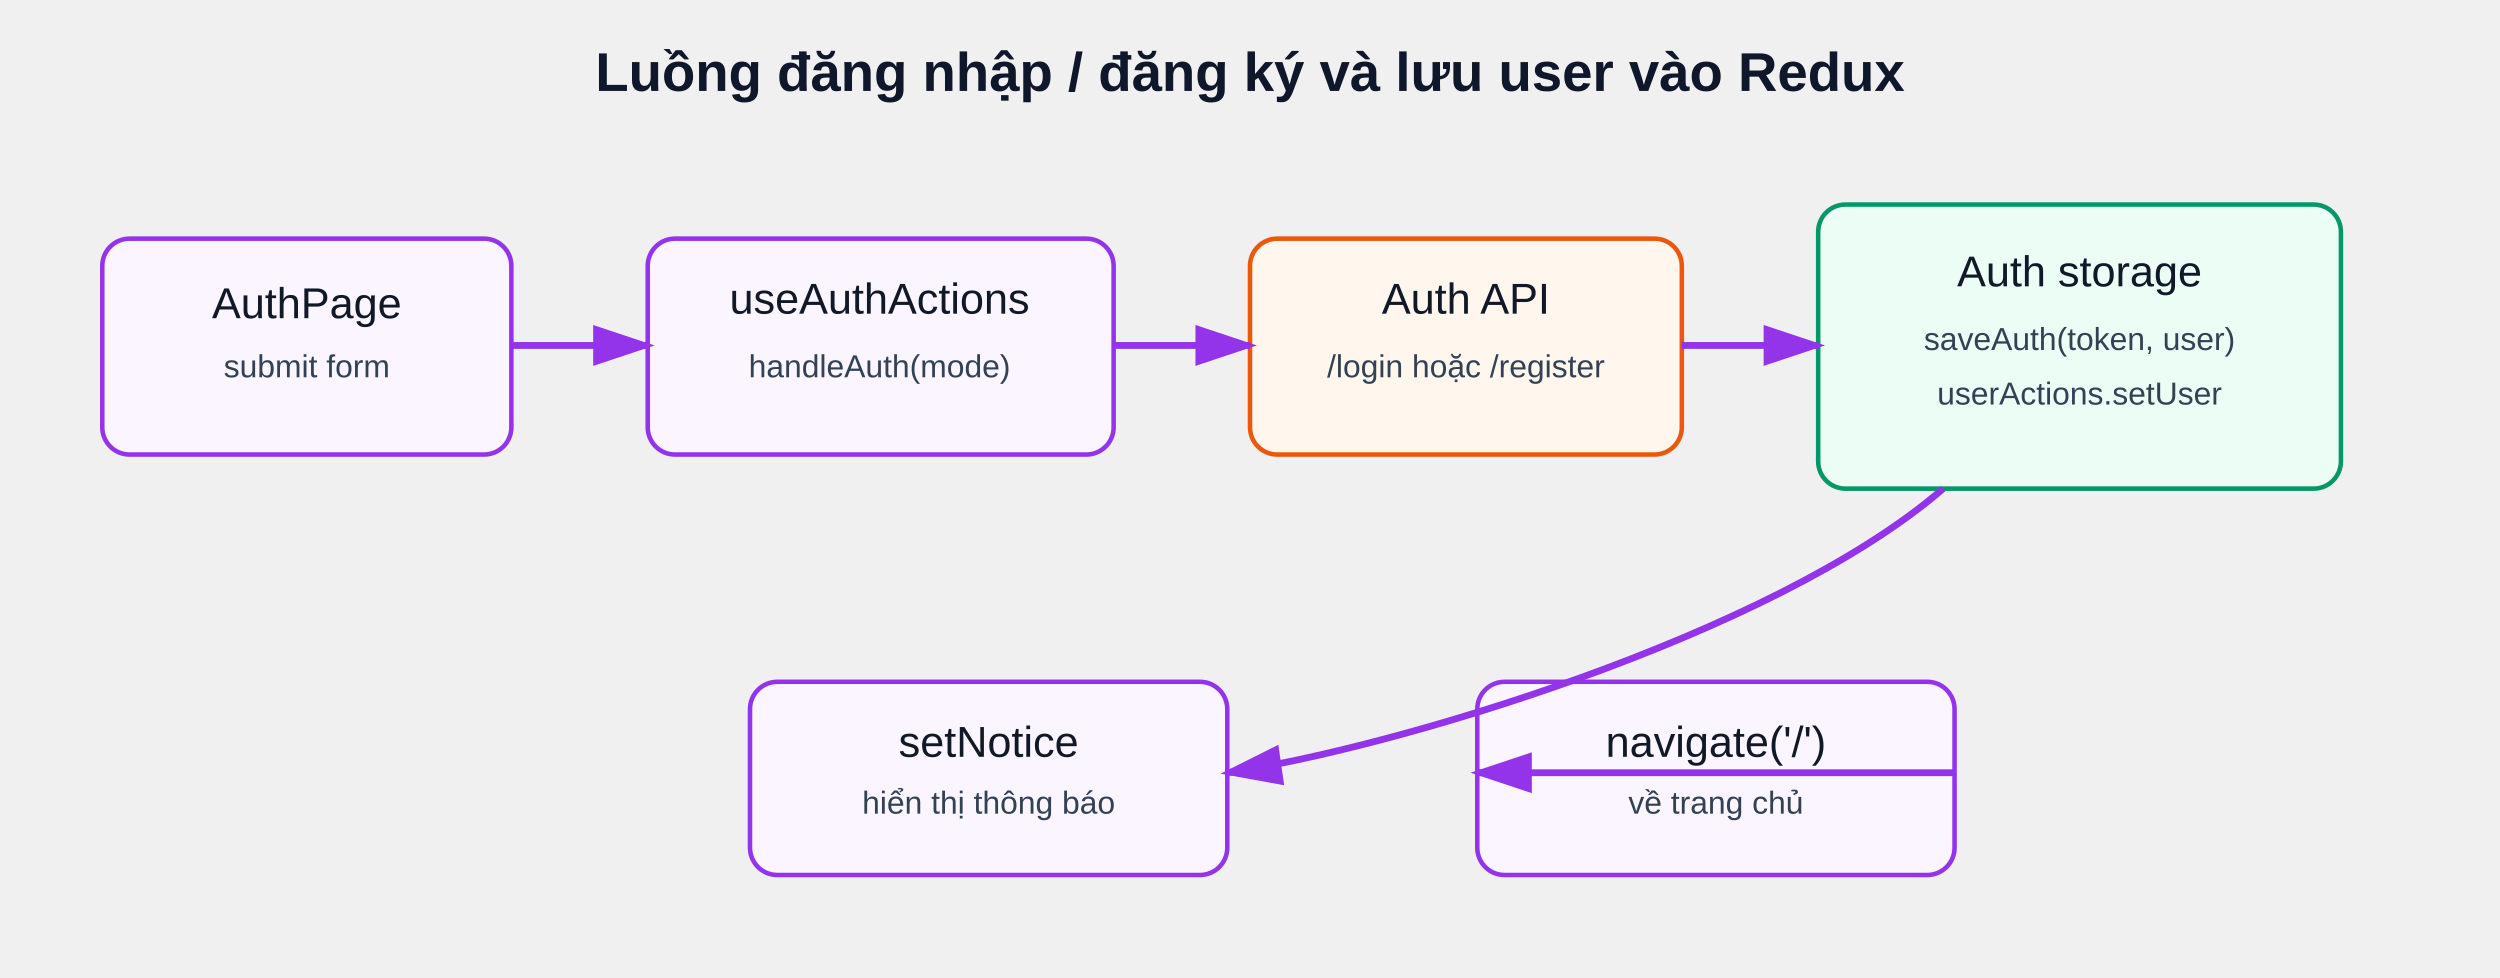
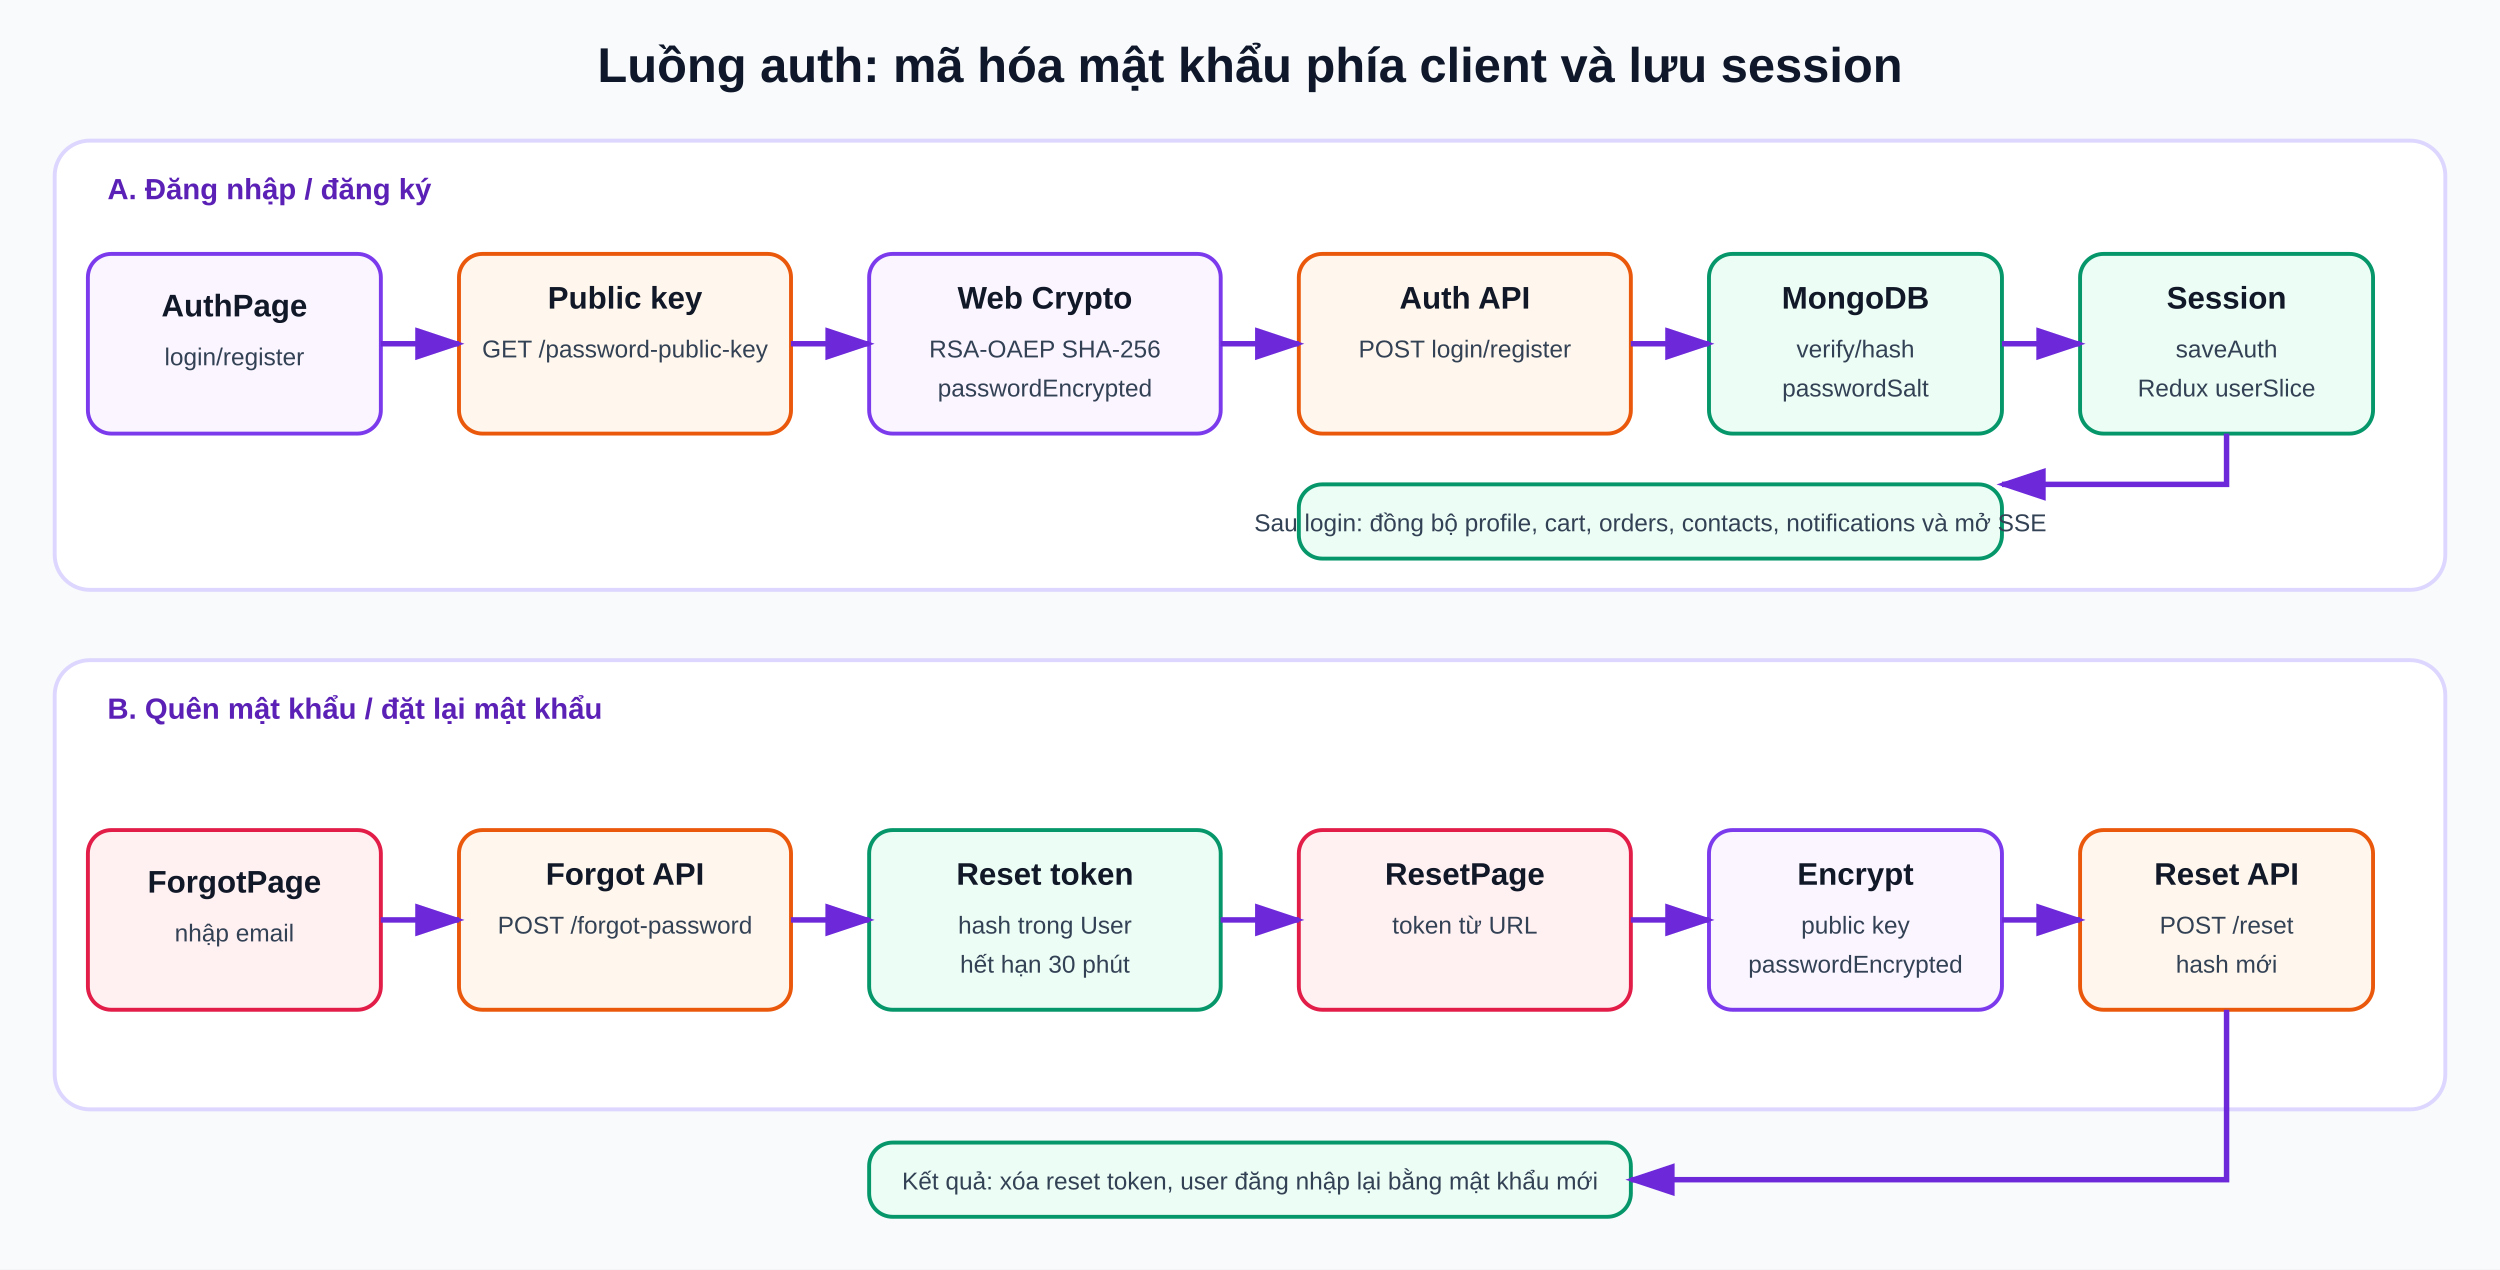
- <svg xmlns="http://www.w3.org/2000/svg" width="1100" height="430" viewBox="0 0 1100 430">
+ <svg xmlns="http://www.w3.org/2000/svg" width="1280" height="650" viewBox="0 0 1280 650" role="img" aria-labelledby="title desc">
  <defs>
    <marker id="a" markerWidth="10" markerHeight="10" refX="8" refY="3" orient="auto">
-       <path d="M0,0 L0,6 L9,3 z" fill="#9333ea" />
+       <path d="M0,0 L0,6 L9,3 z" fill="#6d28d9" />
    </marker>
  </defs>
-   <style>.box{fill:#faf5ff;stroke:#9333ea;stroke-width:2;rx:12}.api{fill:#fff7ed;stroke:#ea580c;stroke-width:2;rx:12}.store{fill:#ecfdf5;stroke:#059669;stroke-width:2;rx:12}.t{font-family:Arial,sans-serif;font-size:19px;fill:#111827}.s{font-family:Arial,sans-serif;font-size:14px;fill:#334155}.h{font-family:Arial,sans-serif;font-size:24px;font-weight:700;fill:#0f172a}.ar{stroke:#9333ea;stroke-width:3;marker-end:url(#a);fill:none}</style>
-   <text x="550" y="40" text-anchor="middle" class="h">Luồng đăng nhập / đăng ký và lưu user vào Redux</text>
-   <rect x="45" y="105" width="180" height="95" class="box" />
-   <text x="135" y="140" text-anchor="middle" class="t">AuthPage</text>
-   <text x="135" y="166" text-anchor="middle" class="s">submit form</text>
-   <rect x="285" y="105" width="205" height="95" class="box" />
-   <text x="387" y="138" text-anchor="middle" class="t">useAuthActions</text>
-   <text x="387" y="166" text-anchor="middle" class="s">handleAuth(mode)</text>
-   <rect x="550" y="105" width="190" height="95" class="api" />
-   <text x="645" y="138" text-anchor="middle" class="t">Auth API</text>
-   <text x="645" y="166" text-anchor="middle" class="s">/login hoặc /register</text>
-   <rect x="800" y="90" width="230" height="125" class="store" />
-   <text x="915" y="126" text-anchor="middle" class="t">Auth storage</text>
-   <text x="915" y="154" text-anchor="middle" class="s">saveAuth(token, user)</text>
-   <text x="915" y="178" text-anchor="middle" class="s">userActions.setUser</text>
-   <rect x="330" y="300" width="210" height="85" class="box" />
-   <text x="435" y="333" text-anchor="middle" class="t">setNotice</text>
-   <text x="435" y="358" text-anchor="middle" class="s">hiển thị thông báo</text>
-   <rect x="650" y="300" width="210" height="85" class="box" />
-   <text x="755" y="333" text-anchor="middle" class="t">navigate('/')</text>
-   <text x="755" y="358" text-anchor="middle" class="s">về trang chủ</text>
-   <path d="M225 152 H285" class="ar" />
-   <path d="M490 152 H550" class="ar" />
-   <path d="M740 152 H800" class="ar" />
-   <path d="M855 215 C780 280 610 330 540 340" class="ar" />
-   <path d="M860 340 H650" class="ar" />
+   <style>
+     .bg{fill:#f8fafc}
+     .lane{fill:#ffffff;stroke:#ddd6fe;stroke-width:2;rx:18}
+     .box{fill:#faf5ff;stroke:#7c3aed;stroke-width:2;rx:12}
+     .api{fill:#fff7ed;stroke:#ea580c;stroke-width:2;rx:12}
+     .store{fill:#ecfdf5;stroke:#059669;stroke-width:2;rx:12}
+     .warn{fill:#fff1f2;stroke:#e11d48;stroke-width:2;rx:12}
+     .t{font-family:Arial,sans-serif;font-size:16px;font-weight:700;fill:#111827}
+     .s{font-family:Arial,sans-serif;font-size:12.5px;fill:#334155}
+     .h{font-family:Arial,sans-serif;font-size:25px;font-weight:800;fill:#0f172a}
+     .label{font-family:Arial,sans-serif;font-size:15px;font-weight:800;fill:#5b21b6}
+     .ar{stroke:#6d28d9;stroke-width:2.8;marker-end:url(#a);fill:none}
+   </style>
+   <rect class="bg" width="1280" height="650" />
+   <text x="640" y="42" text-anchor="middle" class="h">Luồng auth: mã hóa mật khẩu phía client và lưu session</text>
+   <rect x="28" y="72" width="1224" height="230" class="lane" />
+   <text x="55" y="102" class="label">A. Đăng nhập / đăng ký</text>
+   <rect x="45" y="130" width="150" height="92" class="box" />
+   <text x="120" y="162" text-anchor="middle" class="t">AuthPage</text>
+   <text x="120" y="187" text-anchor="middle" class="s">login/register</text>
+   <rect x="235" y="130" width="170" height="92" class="api" />
+   <text x="320" y="158" text-anchor="middle" class="t">Public key</text>
+   <text x="320" y="183" text-anchor="middle" class="s">GET /password-public-key</text>
+   <rect x="445" y="130" width="180" height="92" class="box" />
+   <text x="535" y="158" text-anchor="middle" class="t">Web Crypto</text>
+   <text x="535" y="183" text-anchor="middle" class="s">RSA-OAEP SHA-256</text>
+   <text x="535" y="203" text-anchor="middle" class="s">passwordEncrypted</text>
+   <rect x="665" y="130" width="170" height="92" class="api" />
+   <text x="750" y="158" text-anchor="middle" class="t">Auth API</text>
+   <text x="750" y="183" text-anchor="middle" class="s">POST login/register</text>
+   <rect x="875" y="130" width="150" height="92" class="store" />
+   <text x="950" y="158" text-anchor="middle" class="t">MongoDB</text>
+   <text x="950" y="183" text-anchor="middle" class="s">verify/hash</text>
+   <text x="950" y="203" text-anchor="middle" class="s">passwordSalt</text>
+   <rect x="1065" y="130" width="150" height="92" class="store" />
+   <text x="1140" y="158" text-anchor="middle" class="t">Session</text>
+   <text x="1140" y="183" text-anchor="middle" class="s">saveAuth</text>
+   <text x="1140" y="203" text-anchor="middle" class="s">Redux userSlice</text>
+   <rect x="665" y="248" width="360" height="38" class="store" />
+   <text x="845" y="272" text-anchor="middle" class="s">Sau login: đồng bộ profile, cart, orders, contacts, notifications và mở SSE</text>
+   <path d="M195 176H235" class="ar" />
+   <path d="M405 176H445" class="ar" />
+   <path d="M625 176H665" class="ar" />
+   <path d="M835 176H875" class="ar" />
+   <path d="M1025 176H1065" class="ar" />
+   <path d="M1140 222V248H1025" class="ar" />
+   <rect x="28" y="338" width="1224" height="230" class="lane" />
+   <text x="55" y="368" class="label">B. Quên mật khẩu / đặt lại mật khẩu</text>
+   <rect x="45" y="425" width="150" height="92" class="warn" />
+   <text x="120" y="457" text-anchor="middle" class="t">ForgotPage</text>
+   <text x="120" y="482" text-anchor="middle" class="s">nhập email</text>
+   <rect x="235" y="425" width="170" height="92" class="api" />
+   <text x="320" y="453" text-anchor="middle" class="t">Forgot API</text>
+   <text x="320" y="478" text-anchor="middle" class="s">POST /forgot-password</text>
+   <rect x="445" y="425" width="180" height="92" class="store" />
+   <text x="535" y="453" text-anchor="middle" class="t">Reset token</text>
+   <text x="535" y="478" text-anchor="middle" class="s">hash trong User</text>
+   <text x="535" y="498" text-anchor="middle" class="s">hết hạn 30 phút</text>
+   <rect x="665" y="425" width="170" height="92" class="warn" />
+   <text x="750" y="453" text-anchor="middle" class="t">ResetPage</text>
+   <text x="750" y="478" text-anchor="middle" class="s">token từ URL</text>
+   <rect x="875" y="425" width="150" height="92" class="box" />
+   <text x="950" y="453" text-anchor="middle" class="t">Encrypt</text>
+   <text x="950" y="478" text-anchor="middle" class="s">public key</text>
+   <text x="950" y="498" text-anchor="middle" class="s">passwordEncrypted</text>
+   <rect x="1065" y="425" width="150" height="92" class="api" />
+   <text x="1140" y="453" text-anchor="middle" class="t">Reset API</text>
+   <text x="1140" y="478" text-anchor="middle" class="s">POST /reset</text>
+   <text x="1140" y="498" text-anchor="middle" class="s">hash mới</text>
+   <rect x="445" y="585" width="390" height="38" class="store" />
+   <text x="640" y="609" text-anchor="middle" class="s">Kết quả: xóa reset token, user đăng nhập lại bằng mật khẩu mới</text>
+   <path d="M195 471H235" class="ar" />
+   <path d="M405 471H445" class="ar" />
+   <path d="M625 471H665" class="ar" />
+   <path d="M835 471H875" class="ar" />
+   <path d="M1025 471H1065" class="ar" />
+   <path d="M1140 517V604H835" class="ar" />
</svg>
